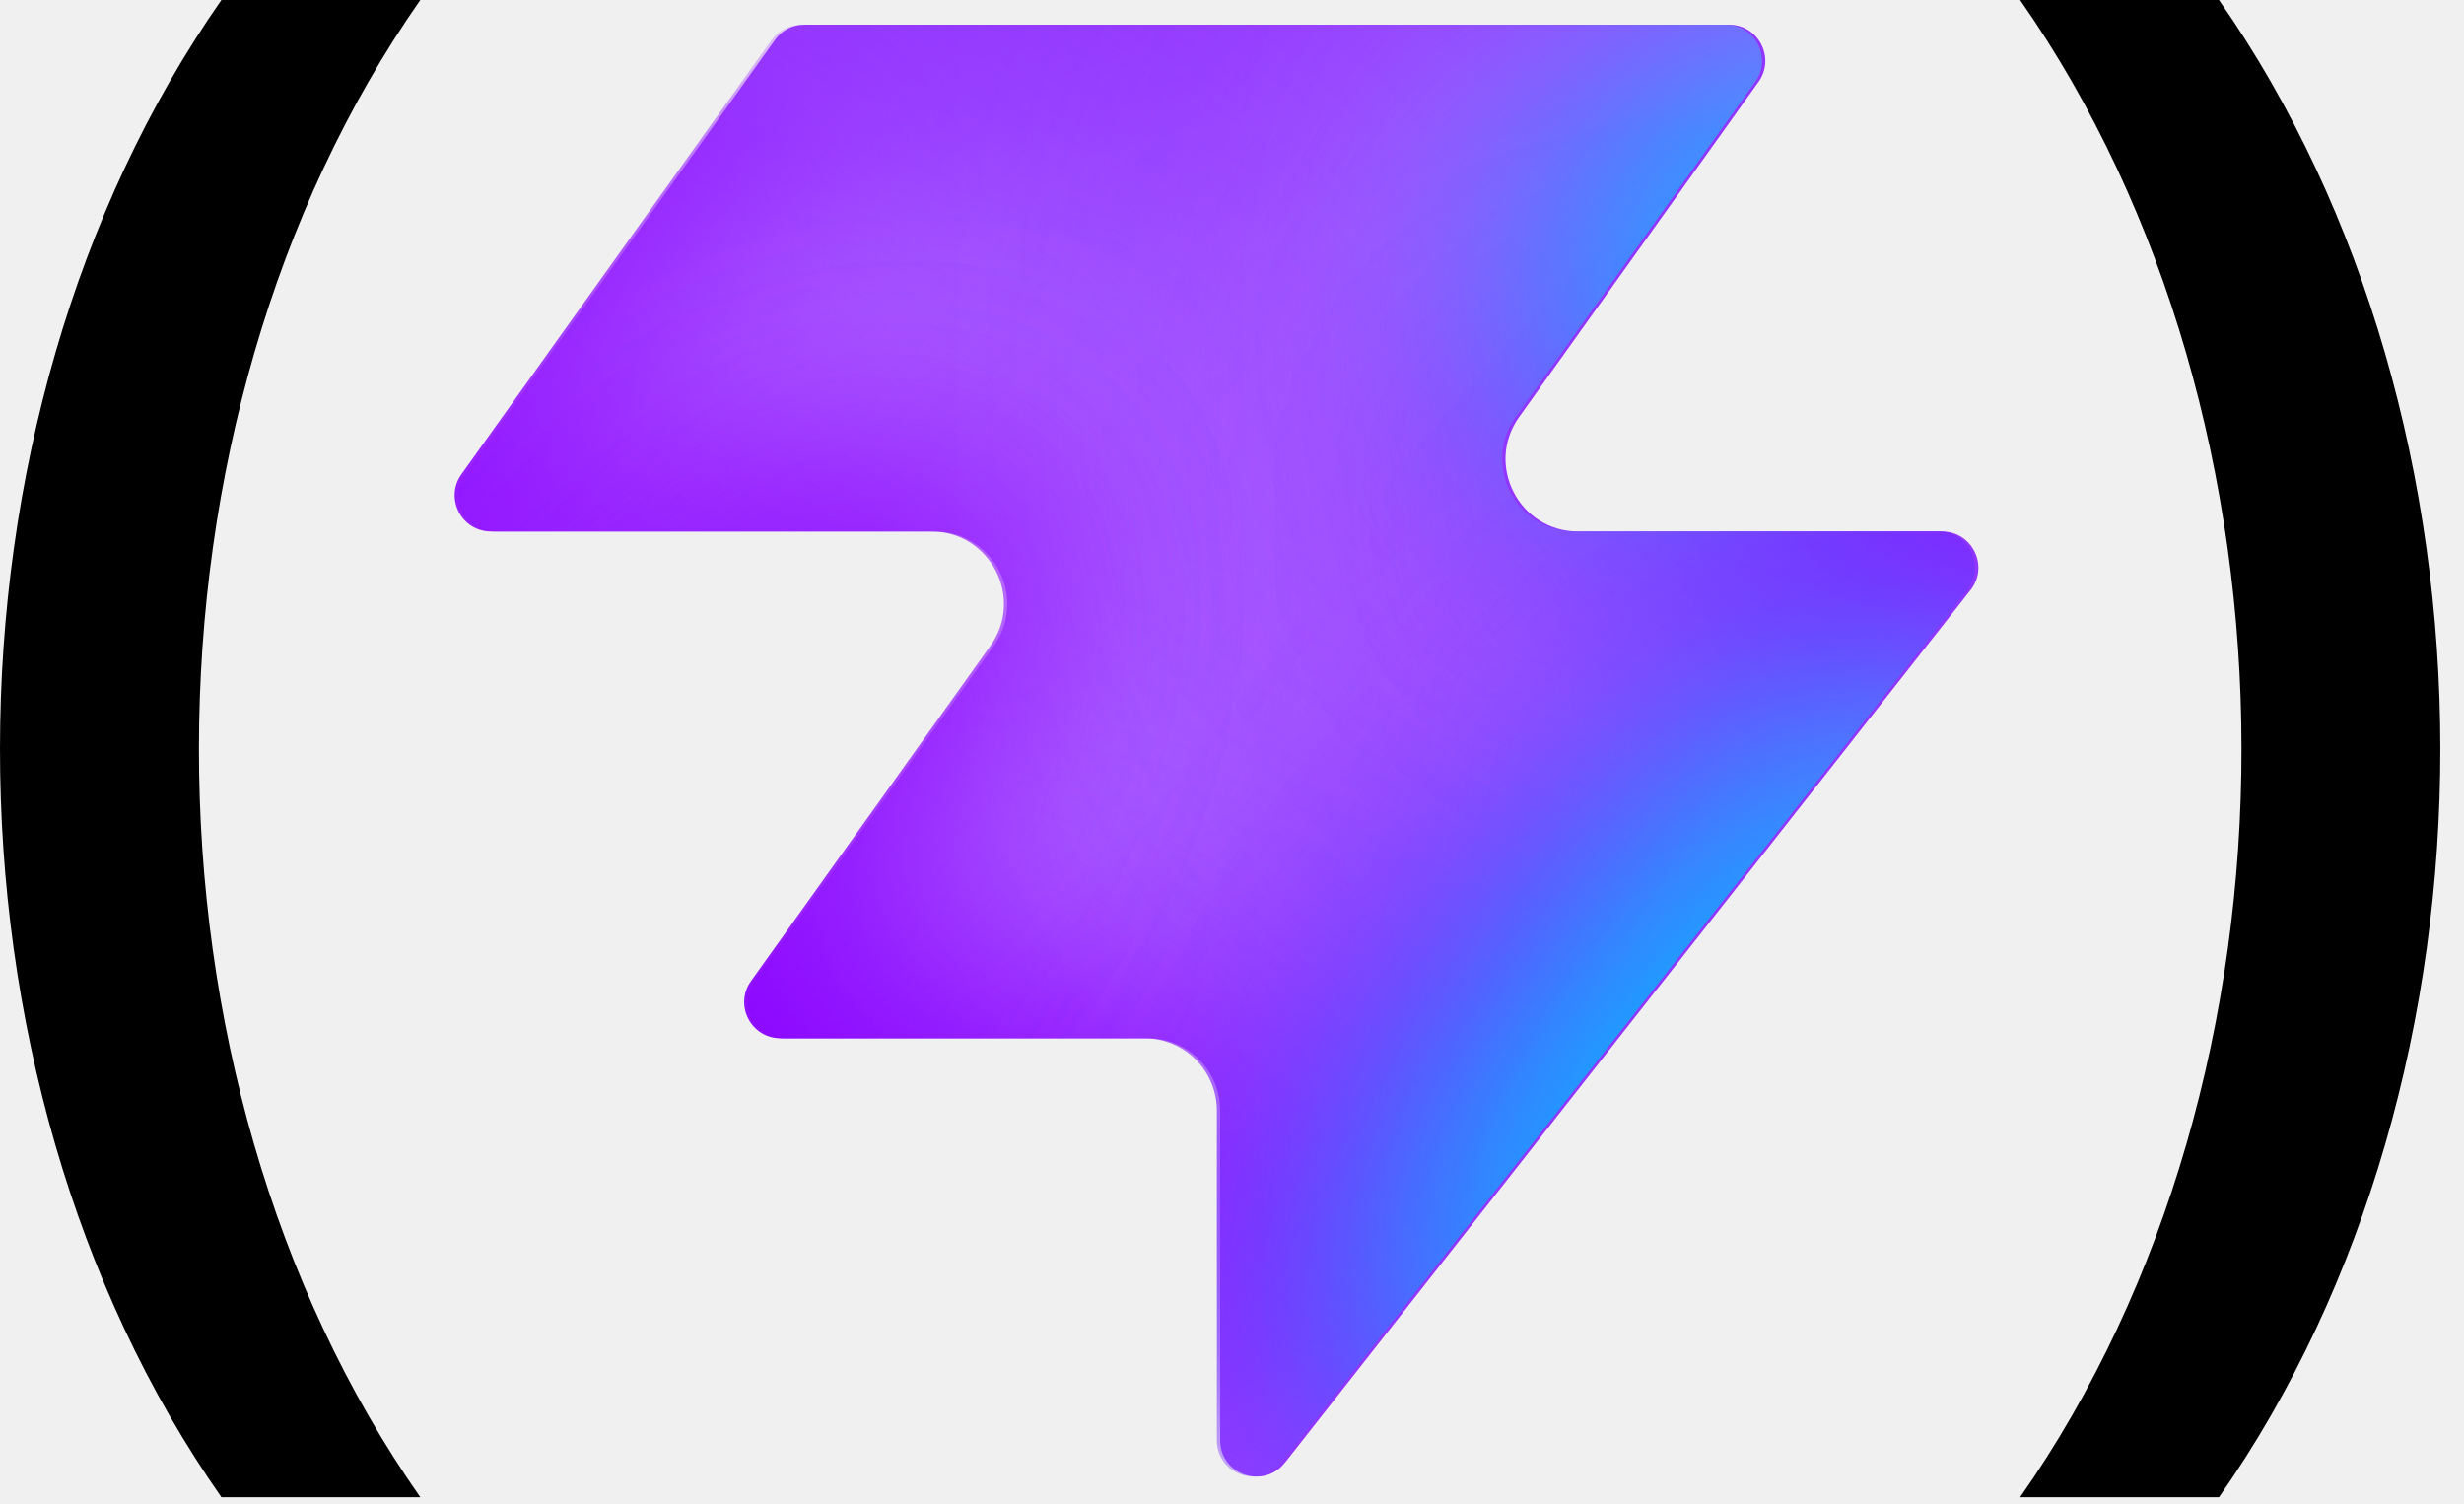
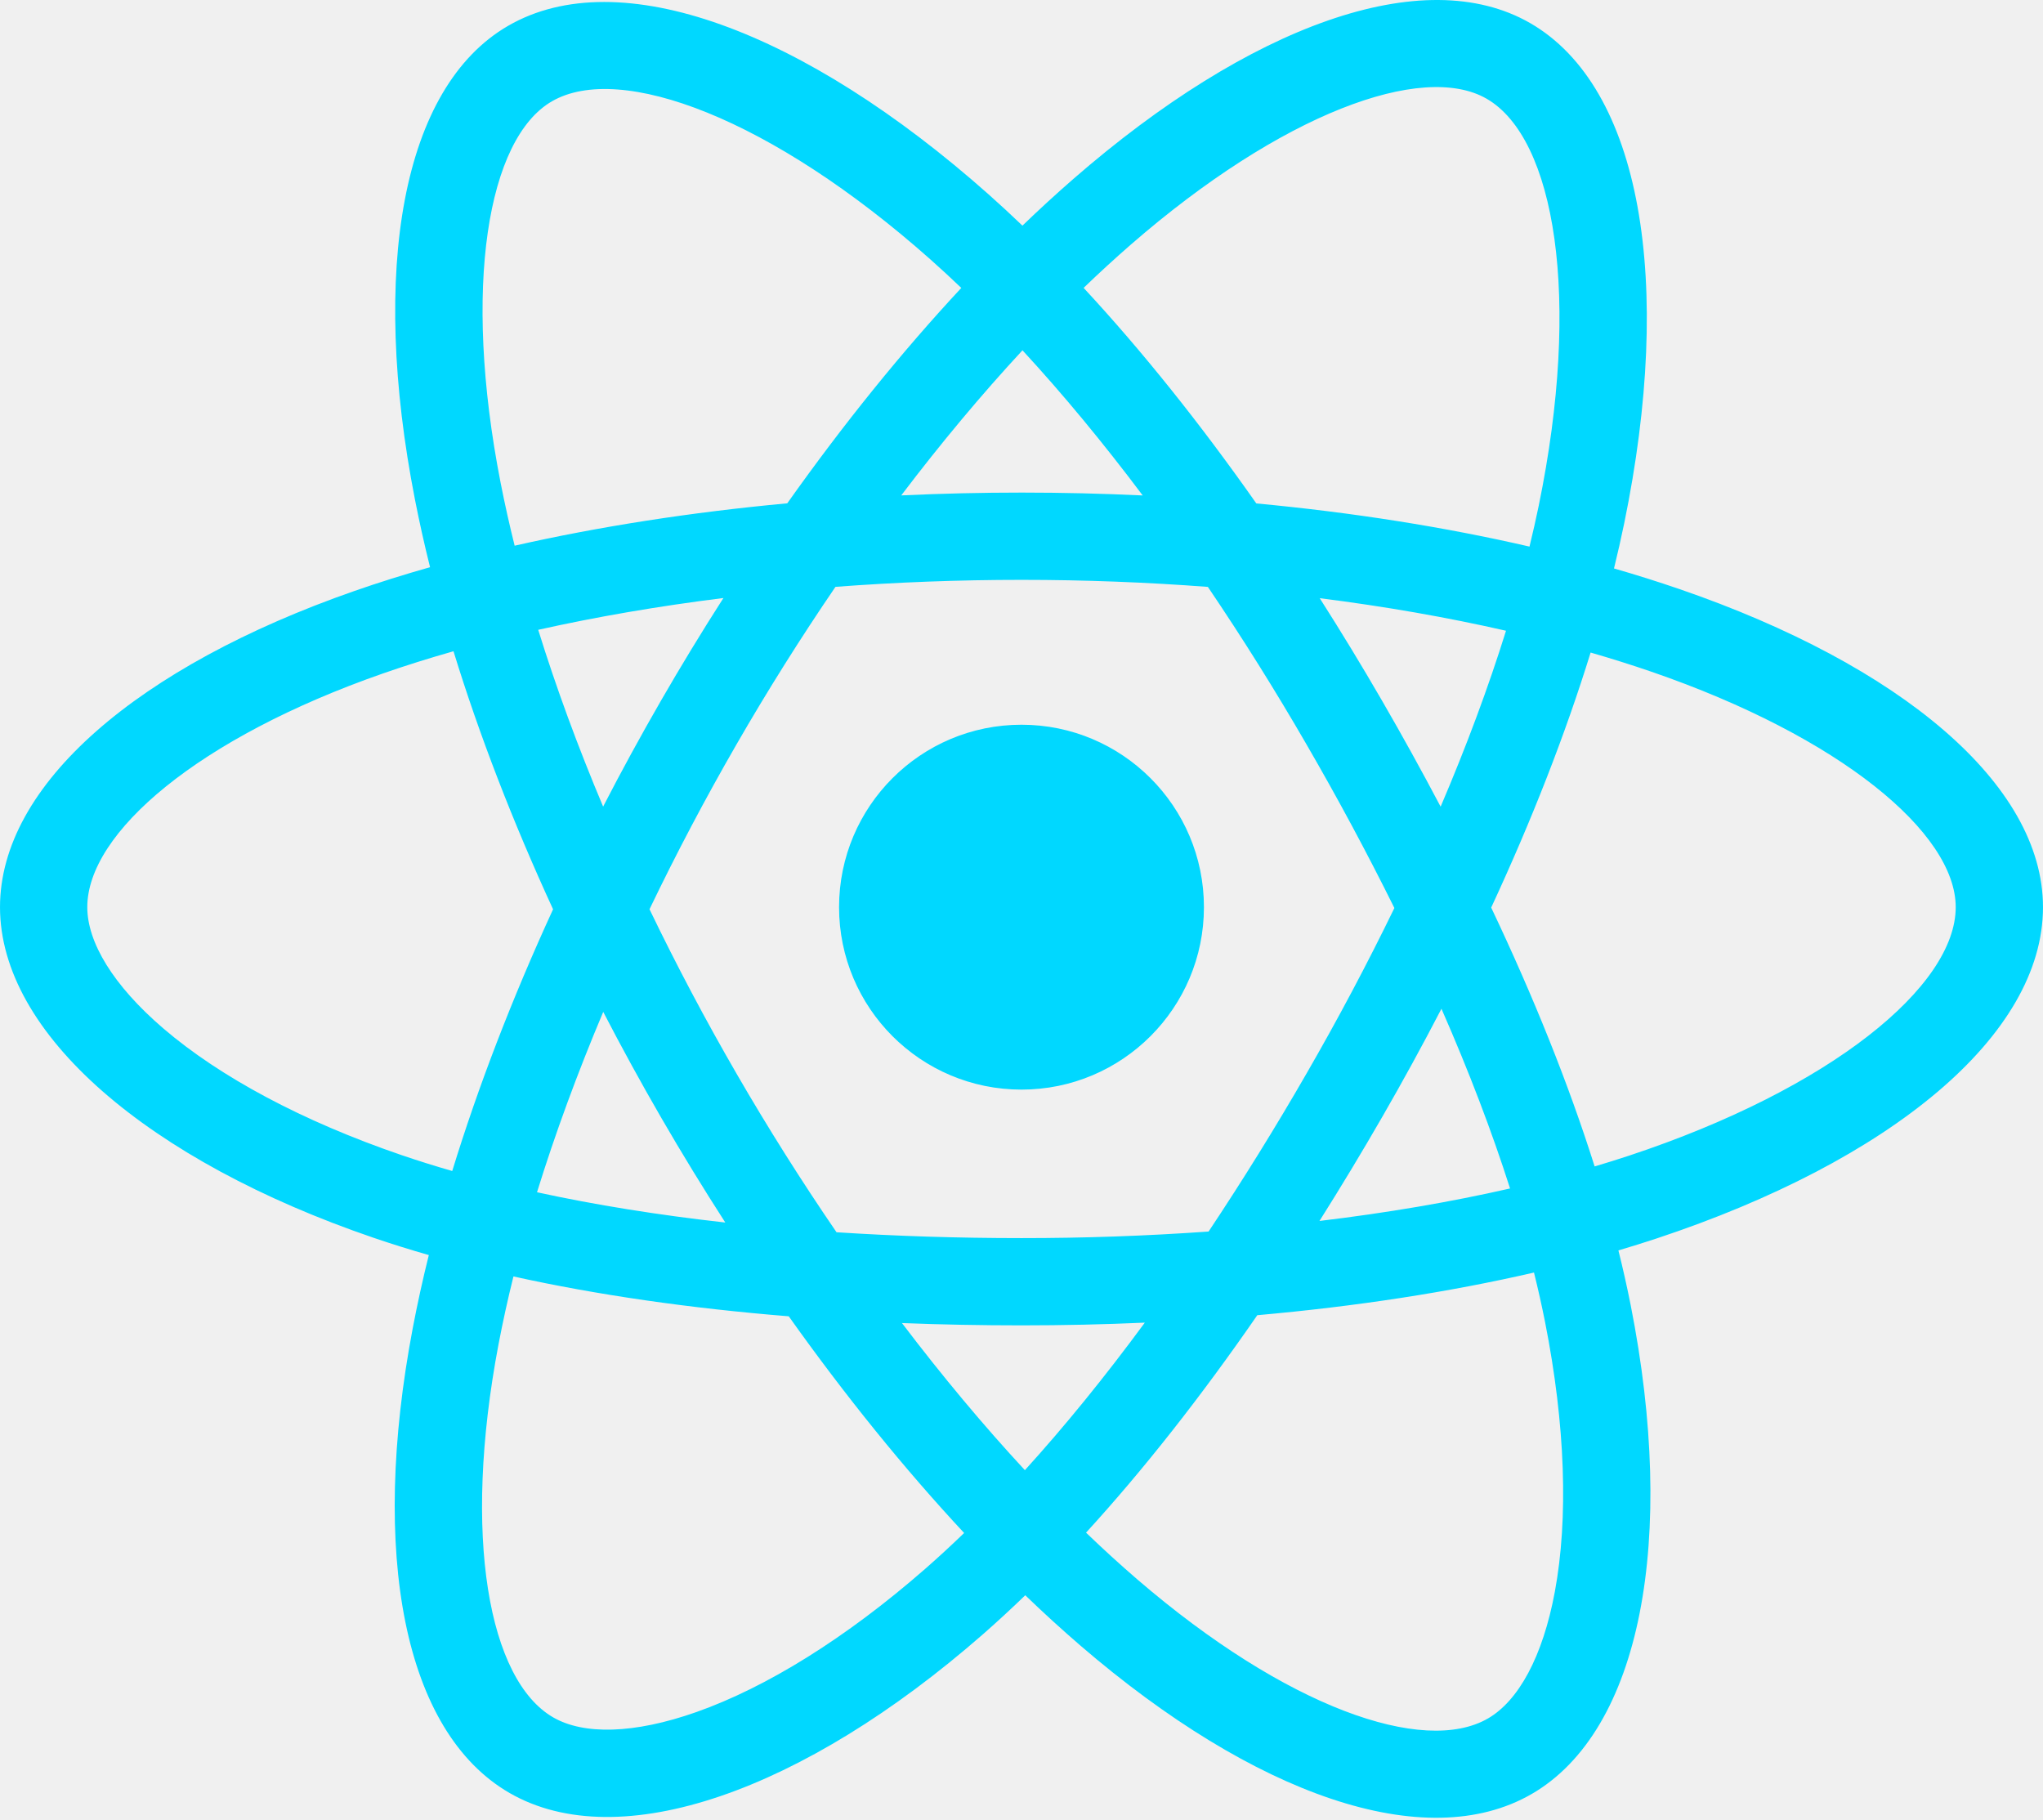
- <svg xmlns="http://www.w3.org/2000/svg" width="77" height="47" fill="none" aria-labelledby="vite-logo-title" viewBox="0 0 77 47">
-   <style>.parenthesis{fill:#000}@media (prefers-color-scheme:dark){.parenthesis{fill:#fff}}</style>
-   <path fill="#9135ff" d="M40.151 45.71c-.663.844-2.02.374-2.02-.699V34.708a2.26 2.26 0 0 0-2.262-2.262H24.493c-.92 0-1.457-1.04-.92-1.788l7.479-10.471c1.07-1.498 0-3.578-1.842-3.578H15.443c-.92 0-1.456-1.04-.92-1.788l9.696-13.576c.213-.297.556-.474.92-.474h28.894c.92 0 1.456 1.04.92 1.788l-7.48 10.472c-1.07 1.497 0 3.578 1.842 3.578h11.376c.944 0 1.474 1.087.89 1.83L40.153 45.712z" />
-   <mask id="a" width="48" height="47" x="14" y="0" maskUnits="userSpaceOnUse" style="mask-type:alpha">
-     <path fill="#000" d="M40.047 45.71c-.663.843-2.02.374-2.02-.699V34.708a2.26 2.26 0 0 0-2.262-2.262H24.389c-.92 0-1.457-1.04-.92-1.788l7.479-10.472c1.07-1.497 0-3.578-1.842-3.578H15.34c-.92 0-1.456-1.04-.92-1.788l9.696-13.575c.213-.297.556-.474.92-.474H53.93c.92 0 1.456 1.04.92 1.788L47.37 13.03c-1.07 1.498 0 3.578 1.842 3.578h11.376c.944 0 1.474 1.088.89 1.831L40.049 45.712z" />
-   </mask>
-   <g mask="url(#a)">
-     <g filter="url(#b)">
-       <ellipse cx="5.508" cy="14.704" fill="#eee6ff" rx="5.508" ry="14.704" transform="rotate(269.814 20.96 11.29)scale(-1 1)" />
-     </g>
-     <g filter="url(#c)">
-       <ellipse cx="10.399" cy="29.851" fill="#eee6ff" rx="10.399" ry="29.851" transform="rotate(89.814 -16.902 -8.275)scale(1 -1)" />
-     </g>
-     <g filter="url(#d)">
-       <ellipse cx="5.508" cy="30.487" fill="#8900ff" rx="5.508" ry="30.487" transform="rotate(89.814 -19.197 -7.127)scale(1 -1)" />
-     </g>
-     <g filter="url(#e)">
-       <ellipse cx="5.508" cy="30.599" fill="#8900ff" rx="5.508" ry="30.599" transform="rotate(89.814 -25.928 4.177)scale(1 -1)" />
-     </g>
-     <g filter="url(#f)">
-       <ellipse cx="5.508" cy="30.599" fill="#8900ff" rx="5.508" ry="30.599" transform="rotate(89.814 -25.738 5.52)scale(1 -1)" />
-     </g>
-     <g filter="url(#g)">
-       <ellipse cx="14.072" cy="22.078" fill="#eee6ff" rx="14.072" ry="22.078" transform="rotate(93.35 31.245 55.578)scale(-1 1)" />
-     </g>
-     <g filter="url(#h)">
-       <ellipse cx="3.47" cy="21.501" fill="#8900ff" rx="3.47" ry="21.501" transform="rotate(89.009 35.419 55.202)scale(-1 1)" />
-     </g>
-     <g filter="url(#i)">
-       <ellipse cx="3.47" cy="21.501" fill="#8900ff" rx="3.47" ry="21.501" transform="rotate(89.009 35.419 55.202)scale(-1 1)" />
-     </g>
-     <g filter="url(#j)">
-       <ellipse cx="14.592" cy="9.743" fill="#8900ff" rx="4.407" ry="29.108" transform="rotate(39.51 14.592 9.743)" />
-     </g>
-     <g filter="url(#k)">
-       <ellipse cx="61.728" cy="-5.321" fill="#8900ff" rx="4.407" ry="29.108" transform="rotate(37.892 61.728 -5.32)" />
-     </g>
-     <g filter="url(#l)">
-       <ellipse cx="55.618" cy="7.104" fill="#00c2ff" rx="5.971" ry="9.665" transform="rotate(37.892 55.618 7.104)" />
-     </g>
-     <g filter="url(#m)">
-       <ellipse cx="12.326" cy="39.103" fill="#8900ff" rx="4.407" ry="29.108" transform="rotate(37.892 12.326 39.103)" />
-     </g>
-     <g filter="url(#n)">
-       <ellipse cx="12.326" cy="39.103" fill="#8900ff" rx="4.407" ry="29.108" transform="rotate(37.892 12.326 39.103)" />
-     </g>
-     <g filter="url(#o)">
-       <ellipse cx="49.857" cy="30.678" fill="#8900ff" rx="4.407" ry="29.108" transform="rotate(37.892 49.857 30.678)" />
-     </g>
-     <g filter="url(#p)">
-       <ellipse cx="52.623" cy="33.171" fill="#00c2ff" rx="5.971" ry="15.297" transform="rotate(37.892 52.623 33.17)" />
-     </g>
-   </g>
-   <path d="M6.919 0c-9.198 13.166-9.252 33.575 0 46.789h6.215c-9.25-13.214-9.196-33.623 0-46.789zm62.424 0h-6.215c9.198 13.166 9.252 33.575 0 46.789h6.215c9.25-13.214 9.196-33.623 0-46.789" class="parenthesis" />
-   <defs>
-     <filter id="b" width="60.045" height="41.654" x="-5.564" y="16.92" color-interpolation-filters="sRGB" filterUnits="userSpaceOnUse">
-       <feFlood flood-opacity="0" result="BackgroundImageFix" />
-       <feBlend in="SourceGraphic" in2="BackgroundImageFix" result="shape" />
-       <feGaussianBlur result="effect1_foregroundBlur_2002_17286" stdDeviation="7.659" />
-     </filter>
-     <filter id="c" width="90.34" height="51.437" x="-40.407" y="-6.762" color-interpolation-filters="sRGB" filterUnits="userSpaceOnUse">
-       <feFlood flood-opacity="0" result="BackgroundImageFix" />
-       <feBlend in="SourceGraphic" in2="BackgroundImageFix" result="shape" />
-       <feGaussianBlur result="effect1_foregroundBlur_2002_17286" stdDeviation="7.659" />
-     </filter>
-     <filter id="d" width="79.355" height="29.4" x="-35.435" y="2.801" color-interpolation-filters="sRGB" filterUnits="userSpaceOnUse">
-       <feFlood flood-opacity="0" result="BackgroundImageFix" />
-       <feBlend in="SourceGraphic" in2="BackgroundImageFix" result="shape" />
-       <feGaussianBlur result="effect1_foregroundBlur_2002_17286" stdDeviation="4.596" />
-     </filter>
-     <filter id="e" width="79.579" height="29.4" x="-30.84" y="20.8" color-interpolation-filters="sRGB" filterUnits="userSpaceOnUse">
-       <feFlood flood-opacity="0" result="BackgroundImageFix" />
-       <feBlend in="SourceGraphic" in2="BackgroundImageFix" result="shape" />
-       <feGaussianBlur result="effect1_foregroundBlur_2002_17286" stdDeviation="4.596" />
-     </filter>
-     <filter id="f" width="79.579" height="29.4" x="-29.307" y="21.949" color-interpolation-filters="sRGB" filterUnits="userSpaceOnUse">
-       <feFlood flood-opacity="0" result="BackgroundImageFix" />
-       <feBlend in="SourceGraphic" in2="BackgroundImageFix" result="shape" />
-       <feGaussianBlur result="effect1_foregroundBlur_2002_17286" stdDeviation="4.596" />
-     </filter>
-     <filter id="g" width="74.749" height="58.852" x="29.961" y="-17.13" color-interpolation-filters="sRGB" filterUnits="userSpaceOnUse">
-       <feFlood flood-opacity="0" result="BackgroundImageFix" />
-       <feBlend in="SourceGraphic" in2="BackgroundImageFix" result="shape" />
-       <feGaussianBlur result="effect1_foregroundBlur_2002_17286" stdDeviation="7.659" />
-     </filter>
-     <filter id="h" width="61.377" height="25.362" x="37.754" y="3.055" color-interpolation-filters="sRGB" filterUnits="userSpaceOnUse">
-       <feFlood flood-opacity="0" result="BackgroundImageFix" />
-       <feBlend in="SourceGraphic" in2="BackgroundImageFix" result="shape" />
-       <feGaussianBlur result="effect1_foregroundBlur_2002_17286" stdDeviation="4.596" />
-     </filter>
-     <filter id="i" width="61.377" height="25.362" x="37.754" y="3.055" color-interpolation-filters="sRGB" filterUnits="userSpaceOnUse">
-       <feFlood flood-opacity="0" result="BackgroundImageFix" />
-       <feBlend in="SourceGraphic" in2="BackgroundImageFix" result="shape" />
-       <feGaussianBlur result="effect1_foregroundBlur_2002_17286" stdDeviation="4.596" />
-     </filter>
-     <filter id="j" width="56.045" height="63.649" x="-13.43" y="-22.082" color-interpolation-filters="sRGB" filterUnits="userSpaceOnUse">
-       <feFlood flood-opacity="0" result="BackgroundImageFix" />
-       <feBlend in="SourceGraphic" in2="BackgroundImageFix" result="shape" />
-       <feGaussianBlur result="effect1_foregroundBlur_2002_17286" stdDeviation="4.596" />
-     </filter>
-     <filter id="k" width="54.814" height="64.646" x="34.321" y="-37.644" color-interpolation-filters="sRGB" filterUnits="userSpaceOnUse">
-       <feFlood flood-opacity="0" result="BackgroundImageFix" />
-       <feBlend in="SourceGraphic" in2="BackgroundImageFix" result="shape" />
-       <feGaussianBlur result="effect1_foregroundBlur_2002_17286" stdDeviation="4.596" />
-     </filter>
-     <filter id="l" width="33.541" height="35.313" x="38.847" y="-10.552" color-interpolation-filters="sRGB" filterUnits="userSpaceOnUse">
-       <feFlood flood-opacity="0" result="BackgroundImageFix" />
-       <feBlend in="SourceGraphic" in2="BackgroundImageFix" result="shape" />
-       <feGaussianBlur result="effect1_foregroundBlur_2002_17286" stdDeviation="4.596" />
-     </filter>
-     <filter id="m" width="54.814" height="64.646" x="-15.081" y="6.78" color-interpolation-filters="sRGB" filterUnits="userSpaceOnUse">
-       <feFlood flood-opacity="0" result="BackgroundImageFix" />
-       <feBlend in="SourceGraphic" in2="BackgroundImageFix" result="shape" />
-       <feGaussianBlur result="effect1_foregroundBlur_2002_17286" stdDeviation="4.596" />
-     </filter>
-     <filter id="n" width="54.814" height="64.646" x="-15.081" y="6.78" color-interpolation-filters="sRGB" filterUnits="userSpaceOnUse">
-       <feFlood flood-opacity="0" result="BackgroundImageFix" />
-       <feBlend in="SourceGraphic" in2="BackgroundImageFix" result="shape" />
-       <feGaussianBlur result="effect1_foregroundBlur_2002_17286" stdDeviation="4.596" />
-     </filter>
-     <filter id="o" width="54.814" height="64.646" x="22.45" y="-1.645" color-interpolation-filters="sRGB" filterUnits="userSpaceOnUse">
-       <feFlood flood-opacity="0" result="BackgroundImageFix" />
-       <feBlend in="SourceGraphic" in2="BackgroundImageFix" result="shape" />
-       <feGaussianBlur result="effect1_foregroundBlur_2002_17286" stdDeviation="4.596" />
-     </filter>
-     <filter id="p" width="39.409" height="43.623" x="32.919" y="11.36" color-interpolation-filters="sRGB" filterUnits="userSpaceOnUse">
-       <feFlood flood-opacity="0" result="BackgroundImageFix" />
-       <feBlend in="SourceGraphic" in2="BackgroundImageFix" result="shape" />
-       <feGaussianBlur result="effect1_foregroundBlur_2002_17286" stdDeviation="4.596" />
-     </filter>
-   </defs>
+ <svg xmlns="http://www.w3.org/2000/svg" aria-hidden="true" role="img" class="iconify iconify--logos" width="35.93" height="32" preserveAspectRatio="xMidYMid meet" viewBox="0 0 256 228">
+   <path fill="#00D8FF" d="M210.483 73.824a171.49 171.49 0 0 0-8.24-2.597c.465-1.9.893-3.777 1.273-5.621c6.238-30.281 2.16-54.676-11.769-62.708c-13.355-7.7-35.196.329-57.254 19.526a171.23 171.23 0 0 0-6.375 5.848a155.866 155.866 0 0 0-4.241-3.917C100.759 3.829 77.587-4.822 63.673 3.233C50.33 10.957 46.379 33.89 51.995 62.588a170.974 170.974 0 0 0 1.892 8.48c-3.28.932-6.445 1.924-9.474 2.98C17.309 83.498 0 98.307 0 113.668c0 15.865 18.582 31.778 46.812 41.427a145.52 145.52 0 0 0 6.921 2.165a167.467 167.467 0 0 0-2.01 9.138c-5.354 28.2-1.173 50.591 12.134 58.266c13.744 7.926 36.812-.22 59.273-19.855a145.567 145.567 0 0 0 5.342-4.923a168.064 168.064 0 0 0 6.92 6.314c21.758 18.722 43.246 26.282 56.54 18.586c13.731-7.949 18.194-32.003 12.4-61.268a145.016 145.016 0 0 0-1.535-6.842c1.62-.48 3.21-.974 4.76-1.488c29.348-9.723 48.443-25.443 48.443-41.52c0-15.417-17.868-30.326-45.517-39.844Zm-6.365 70.984c-1.4.463-2.836.91-4.3 1.345c-3.24-10.257-7.612-21.163-12.963-32.432c5.106-11 9.31-21.767 12.459-31.957c2.619.758 5.16 1.557 7.61 2.4c23.69 8.156 38.14 20.213 38.14 29.504c0 9.896-15.606 22.743-40.946 31.14Zm-10.514 20.834c2.562 12.94 2.927 24.64 1.23 33.787c-1.524 8.219-4.59 13.698-8.382 15.893c-8.067 4.67-25.32-1.4-43.927-17.412a156.726 156.726 0 0 1-6.437-5.87c7.214-7.889 14.423-17.06 21.459-27.246c12.376-1.098 24.068-2.894 34.671-5.345a134.17 134.17 0 0 1 1.386 6.193ZM87.276 214.515c-7.882 2.783-14.16 2.863-17.955.675c-8.075-4.657-11.432-22.636-6.853-46.752a156.923 156.923 0 0 1 1.869-8.499c10.486 2.32 22.093 3.988 34.498 4.994c7.084 9.967 14.501 19.128 21.976 27.15a134.668 134.668 0 0 1-4.877 4.492c-9.933 8.682-19.886 14.842-28.658 17.94ZM50.35 144.747c-12.483-4.267-22.792-9.812-29.858-15.863c-6.35-5.437-9.555-10.836-9.555-15.216c0-9.322 13.897-21.212 37.076-29.293c2.813-.98 5.757-1.905 8.812-2.773c3.204 10.42 7.406 21.315 12.477 32.332c-5.137 11.18-9.399 22.249-12.634 32.792a134.718 134.718 0 0 1-6.318-1.979Zm12.378-84.26c-4.811-24.587-1.616-43.134 6.425-47.789c8.564-4.958 27.502 2.111 47.463 19.835a144.318 144.318 0 0 1 3.841 3.545c-7.438 7.987-14.787 17.08-21.808 26.988c-12.04 1.116-23.565 2.908-34.161 5.309a160.342 160.342 0 0 1-1.76-7.887Zm110.427 27.268a347.8 347.8 0 0 0-7.785-12.803c8.168 1.033 15.994 2.404 23.343 4.08c-2.206 7.072-4.956 14.465-8.193 22.045a381.151 381.151 0 0 0-7.365-13.322Zm-45.032-43.861c5.044 5.465 10.096 11.566 15.065 18.186a322.04 322.04 0 0 0-30.257-.006c4.974-6.559 10.069-12.652 15.192-18.18ZM82.802 87.83a323.167 323.167 0 0 0-7.227 13.238c-3.184-7.553-5.909-14.98-8.134-22.152c7.304-1.634 15.093-2.97 23.209-3.984a321.524 321.524 0 0 0-7.848 12.897Zm8.081 65.352c-8.385-.936-16.291-2.203-23.593-3.793c2.26-7.3 5.045-14.885 8.298-22.6a321.187 321.187 0 0 0 7.257 13.246c2.594 4.48 5.28 8.868 8.038 13.147Zm37.542 31.03c-5.184-5.592-10.354-11.779-15.403-18.433c4.902.192 9.899.29 14.978.29c5.218 0 10.376-.117 15.453-.343c-4.985 6.774-10.018 12.97-15.028 18.486Zm52.198-57.817c3.422 7.8 6.306 15.345 8.596 22.52c-7.422 1.694-15.436 3.058-23.88 4.071a382.417 382.417 0 0 0 7.859-13.026a347.403 347.403 0 0 0 7.425-13.565Zm-16.898 8.101a358.557 358.557 0 0 1-12.281 19.815a329.4 329.4 0 0 1-23.444.823c-7.967 0-15.716-.248-23.178-.732a310.202 310.202 0 0 1-12.513-19.846h.001a307.41 307.41 0 0 1-10.923-20.627a310.278 310.278 0 0 1 10.89-20.637l-.001.001a307.318 307.318 0 0 1 12.413-19.761c7.613-.576 15.42-.876 23.31-.876H128c7.926 0 15.743.303 23.354.883a329.357 329.357 0 0 1 12.335 19.695a358.489 358.489 0 0 1 11.036 20.54a329.472 329.472 0 0 1-11 20.722Zm22.56-122.124c8.572 4.944 11.906 24.881 6.52 51.026c-.344 1.668-.73 3.367-1.15 5.09c-10.622-2.452-22.155-4.275-34.23-5.408c-7.034-10.017-14.323-19.124-21.64-27.008a160.789 160.789 0 0 1 5.888-5.4c18.9-16.447 36.564-22.941 44.612-18.3ZM128 90.808c12.625 0 22.86 10.235 22.86 22.86s-10.235 22.86-22.86 22.86s-22.86-10.235-22.86-22.86s10.235-22.86 22.86-22.86Z" />
</svg>
